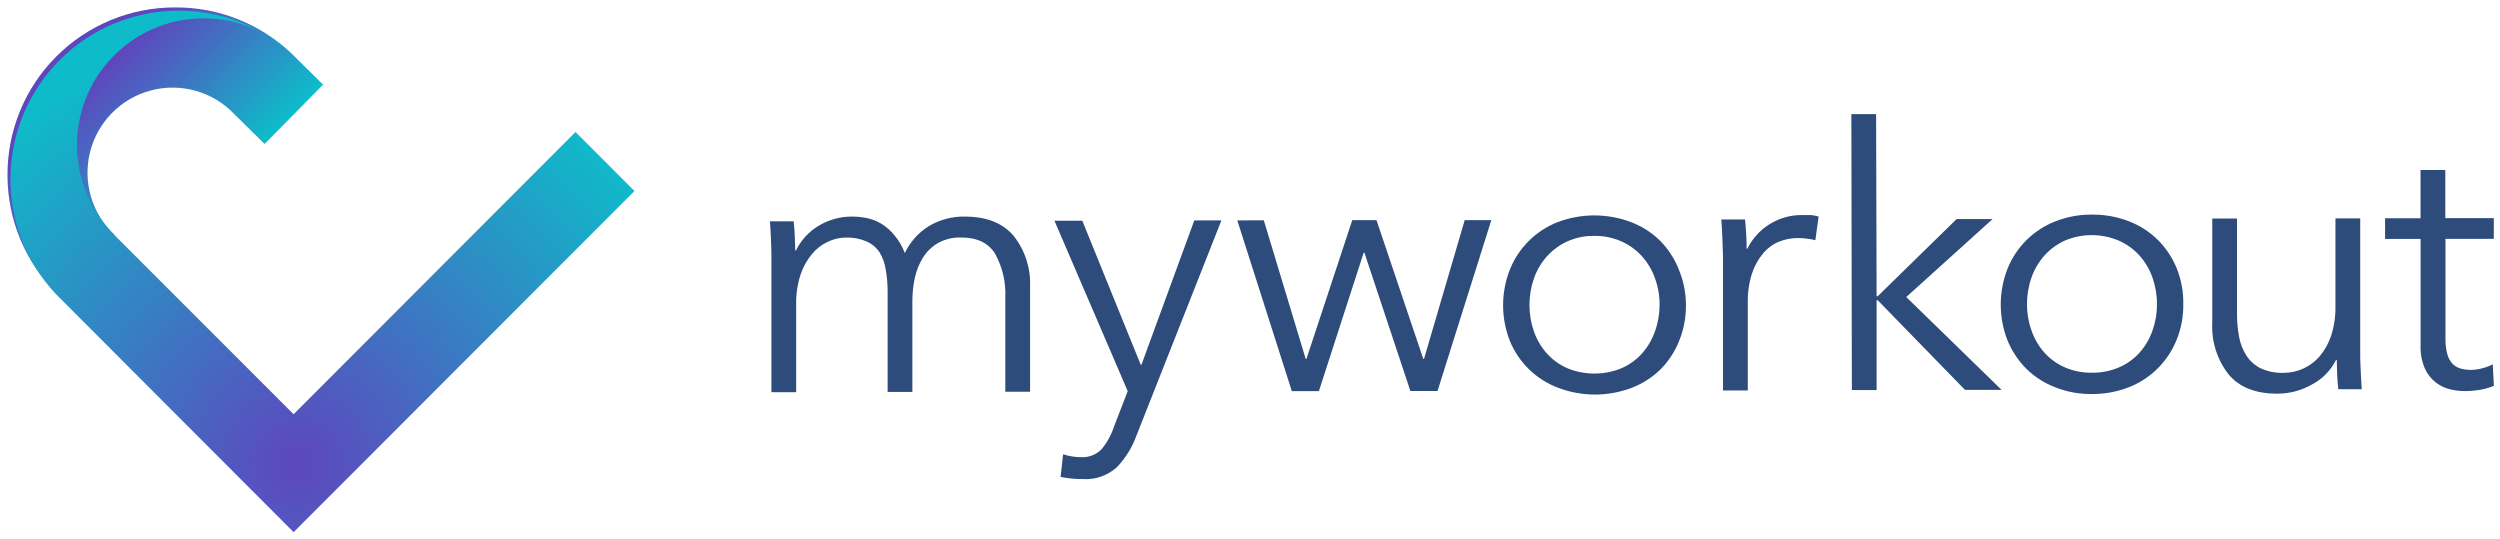
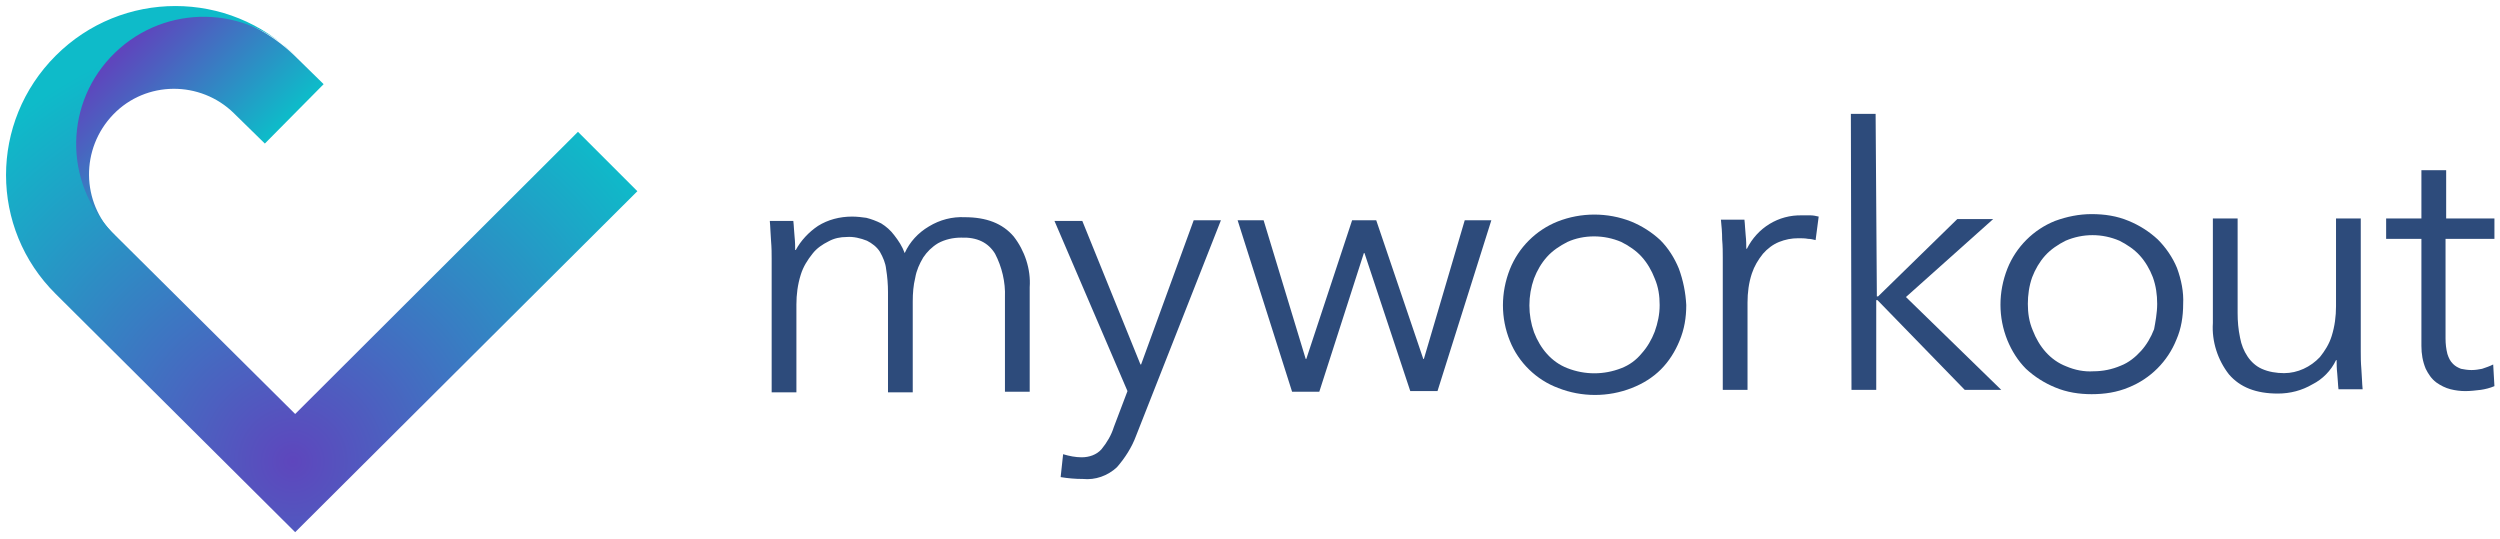
- <svg xmlns="http://www.w3.org/2000/svg" id="Layer_1" data-name="Layer 1" width="404" height="87" viewBox="0 0 404 87">
-   <defs>
-     <style>.cls-1{fill:url(#linear-gradient);}.cls-2{fill:url(#radial-gradient);}.cls-3{fill:#2d4b7b;}</style>
-     <linearGradient id="linear-gradient" x1="32.73" y1="32.59" x2="14.06" y2="13.91" gradientUnits="userSpaceOnUse">
-       <stop offset="0" stop-color="#0ebbc9" />
-       <stop offset="1" stop-color="#5e46bd" />
+ <svg xmlns="http://www.w3.org/2000/svg" version="1.1" id="Layer_1" x="0px" y="0px" width="404px" height="87px" viewBox="0 0 404 87" style="enable-background:new 0 0 404 87;" xml:space="preserve">
+   <style type="text/css">
+ 	.st0{fill:#2D4B7B;}
+ 	.st1{fill:url(#SVGID_1_);}
+ 	.st2{fill:url(#SVGID_2_);}
+ </style>
+   <path class="st0" d="M132.2,36.5c1.6-1,3.5-1.5,5.5-1.5c0.8,0,1.6,0.1,2.3,0.2c0.8,0.2,1.6,0.5,2.4,0.9c0.8,0.5,1.5,1.1,2.1,1.9  c0.7,0.9,1.3,1.8,1.7,2.9c0.8-1.8,2.2-3.3,3.9-4.3c1.8-1.1,3.8-1.6,5.8-1.5c3.5,0,6.1,1,7.9,3.1c1.8,2.3,2.8,5.3,2.6,8.2v16.9h-4V48  c0.1-2.4-0.5-4.9-1.6-7c-1.1-1.8-2.9-2.7-5.5-2.6c-1.3,0-2.6,0.3-3.7,0.9c-1,0.6-1.8,1.4-2.4,2.3c-0.6,1-1.1,2.1-1.3,3.3  c-0.3,1.2-0.4,2.5-0.4,3.8v14.7h-4V47.2c0-1.2-0.1-2.5-0.3-3.7c-0.1-1-0.5-1.9-1-2.8c-0.5-0.8-1.3-1.4-2.1-1.8  c-1-0.4-2.2-0.7-3.3-0.6c-1,0-2,0.2-2.9,0.7c-1,0.5-1.9,1.1-2.6,2c-0.8,1-1.5,2.1-1.9,3.4c-0.5,1.6-0.7,3.2-0.7,4.8v14.2h-4V41.8  c0-0.8,0-1.7-0.1-2.9s-0.1-2.2-0.2-3.2h3.8c0.1,0.8,0.1,1.6,0.2,2.5s0.1,1.7,0.1,2.2h0.1C129.4,38.9,130.7,37.5,132.2,36.5z" />
+   <path class="st0" d="M184.3,58.9h0.1l8.5-23.3h4.4l-13.7,34.8c-0.7,1.9-1.8,3.6-3.1,5.1c-1.5,1.4-3.5,2.1-5.5,1.9  c-1.2,0-2.4-0.1-3.6-0.3l0.4-3.7c1,0.3,2,0.5,3,0.5c1.2,0,2.4-0.4,3.2-1.3c0.9-1.1,1.6-2.3,2-3.6l2.2-5.8l-11.8-27.5h4.5L184.3,58.9  z" />
+   <path class="st0" d="M204.2,35.6L211,58h0.1l7.4-22.4h3.9L230,58h0.1l6.6-22.4h4.3l-8.7,27.6h-4.4l-7.4-22.3h-0.1l-7.2,22.4h-4.4  L200,35.6L204.2,35.6z" />
+   <path class="st0" d="M272.5,49.3c0,2-0.3,3.9-1.1,5.8c-0.7,1.7-1.7,3.3-3,4.6c-1.3,1.3-2.9,2.3-4.7,3c-3.8,1.5-8.1,1.5-11.9,0  c-3.5-1.3-6.4-4.1-7.8-7.6c-1.5-3.7-1.5-7.8,0-11.6c1.4-3.5,4.2-6.3,7.7-7.7c3.8-1.5,8.1-1.5,11.9,0c1.7,0.7,3.3,1.7,4.7,3  c1.3,1.3,2.3,2.9,3,4.6C272,45.3,272.4,47.3,272.5,49.3z M268.2,49.3c0-1.5-0.2-2.9-0.8-4.3c-0.5-1.3-1.2-2.5-2.1-3.5  c-0.9-1-2.1-1.8-3.3-2.4c-1.4-0.6-2.9-0.9-4.4-0.9c-1.5,0-3,0.3-4.3,0.9c-1.2,0.6-2.4,1.4-3.3,2.4c-0.9,1-1.6,2.2-2.1,3.5  c-1,2.8-1,5.9,0,8.7c0.5,1.3,1.2,2.5,2.1,3.5c0.9,1,2,1.8,3.3,2.3c2.8,1.1,5.9,1.1,8.7,0c1.3-0.5,2.4-1.3,3.3-2.4  c0.9-1,1.6-2.2,2.1-3.5C267.9,52.2,268.2,50.8,268.2,49.3L268.2,49.3z" />
+   <path class="st0" d="M278.3,38.7c0-1.2-0.1-2.2-0.2-3.2h3.8c0.1,0.8,0.1,1.6,0.2,2.5s0.1,1.7,0.1,2.2h0.1c1.7-3.4,5.1-5.5,8.9-5.4  c0.5,0,1,0,1.4,0c0.4,0,0.9,0.1,1.3,0.2l-0.5,3.8c-0.4-0.1-0.8-0.2-1.2-0.2c-0.5-0.1-1.1-0.1-1.6-0.1c-1.1,0-2.1,0.2-3.1,0.6  c-1,0.4-1.9,1.1-2.6,1.9c-0.8,1-1.4,2-1.8,3.2c-0.5,1.5-0.7,3.1-0.7,4.7v14.1h-4V41.6C278.4,40.8,278.4,39.8,278.3,38.7z" />
+   <path class="st0" d="M303.3,47.9h0.2l12.8-12.5h5.8L308,48l15.4,15h-5.9l-14.1-14.5h-0.2V63h-4l-0.1-44.6h4L303.3,47.9z" />
+   <path class="st0" d="M352.8,49.1c0,2-0.3,4-1.1,5.8c-1.4,3.5-4.2,6.3-7.7,7.7c-1.9,0.8-3.9,1.1-6,1.1c-2,0-4-0.3-5.9-1.1  c-1.7-0.7-3.3-1.7-4.7-3c-1.3-1.3-2.3-2.9-3-4.6c-1.5-3.7-1.5-7.8,0-11.6c1.4-3.5,4.2-6.3,7.7-7.7c1.9-0.7,3.9-1.1,5.9-1.1  c2.1,0,4.1,0.3,6,1.1c1.7,0.7,3.3,1.7,4.7,3c1.3,1.3,2.4,2.9,3.1,4.6C352.5,45.2,352.9,47.2,352.8,49.1z M348.6,49.1  c0-1.5-0.2-2.9-0.7-4.3c-0.5-1.3-1.2-2.5-2.1-3.5c-0.9-1-2.1-1.8-3.3-2.4c-2.8-1.2-5.9-1.2-8.7,0c-1.2,0.6-2.4,1.4-3.3,2.4  c-0.9,1-1.6,2.2-2.1,3.5c-0.5,1.4-0.7,2.9-0.7,4.3c0,1.5,0.2,2.9,0.8,4.3c0.5,1.3,1.2,2.5,2.1,3.5c0.9,1,2,1.8,3.3,2.3  c1.4,0.6,2.9,0.9,4.4,0.8c1.5,0,3-0.3,4.4-0.9c1.3-0.5,2.4-1.4,3.3-2.4c0.9-1,1.6-2.2,2.1-3.5C348.3,52.1,348.6,50.6,348.6,49.1  L348.6,49.1z" />
+   <path class="st0" d="M377.9,62.9c-0.1-0.8-0.1-1.6-0.2-2.5s-0.1-1.7-0.1-2.2h-0.1c-0.8,1.7-2.2,3.1-3.8,3.9c-1.7,1-3.6,1.5-5.6,1.5  c-3.5,0-6.1-1-7.9-3.1c-1.8-2.3-2.8-5.3-2.6-8.3V35.3h4v15.3c0,1.3,0.1,2.6,0.4,4c0.2,1.1,0.6,2.1,1.2,3c0.6,0.9,1.4,1.6,2.3,2  c1.1,0.5,2.4,0.7,3.6,0.7c2.2,0,4.3-1,5.8-2.6c0.8-1,1.5-2.1,1.9-3.4c0.5-1.6,0.7-3.2,0.7-4.8V35.3h4v21.5c0,0.8,0,1.7,0.1,2.9  s0.1,2.2,0.2,3.2H377.9z" />
+   <path class="st0" d="M403,38.6h-7.8v16.1c0,0.9,0.1,1.7,0.3,2.5c0.2,0.6,0.4,1.1,0.9,1.6c0.4,0.4,0.8,0.6,1.3,0.8  c0.5,0.1,1.1,0.2,1.7,0.2c0.6,0,1.2-0.1,1.7-0.2c0.6-0.2,1.2-0.4,1.8-0.7l0.2,3.5c-0.7,0.3-1.5,0.5-2.2,0.6  c-0.8,0.1-1.7,0.2-2.5,0.2c-0.8,0-1.6-0.1-2.4-0.3c-0.8-0.2-1.6-0.6-2.3-1.1c-0.8-0.6-1.3-1.4-1.7-2.2c-0.5-1.2-0.7-2.4-0.7-3.7  V38.6h-5.7v-3.3h5.7v-7.8h4v7.8h7.8V38.6z" />
+   <g>
+     <linearGradient id="SVGID_1_" gradientUnits="userSpaceOnUse" x1="32.895" y1="55.374" x2="14.158" y2="74.11" gradientTransform="matrix(1 0 0 -1 0 88)">
+       <stop offset="0" style="stop-color:#0EBBC9" />
+       <stop offset="1" style="stop-color:#5E46BD" />
    </linearGradient>
-     <radialGradient id="radial-gradient" cx="-375.5" cy="-106.92" r="107.62" gradientTransform="translate(295.85 145.45) scale(0.66 0.66)" gradientUnits="userSpaceOnUse">
-       <stop offset="0" stop-color="#5e46bd" />
-       <stop offset="1" stop-color="#0ebbc9" />
+     <path class="st1" d="M47.5,8.9C36.6-1.5,19.4-1,9,9.8c-10,10.5-10,27,0.1,37.5l0.1,0.1l9.3-9.4c-5.4-5.3-5.5-14-0.2-19.5   s14.1-5.5,19.5-0.2c0,0,0,0,0.1,0.1l4.9,4.8l9.5-9.6L47.5,8.9z" />
+     <radialGradient id="SVGID_2_" cx="46.276" cy="12.429" r="72.324" gradientTransform="matrix(0.9903 0 0 -0.9864 1.466 86.819)" gradientUnits="userSpaceOnUse">
+       <stop offset="0" style="stop-color:#5E46BD" />
+       <stop offset="1" style="stop-color:#0EBBC9" />
    </radialGradient>
-   </defs>
-   <path class="cls-1" d="M47.32,8.85A27,27,0,0,0,28.21,1.2a27,27,0,0,0-27,27.21A26.87,26.87,0,0,0,9.09,47.34l.15.13L18.55,38A13.75,13.75,0,1,1,37.86,18.44l4.9,4.83,9.45-9.59Z" />
-   <path class="cls-2" d="M93,21.33,47.45,66.94l-29-29a5.79,5.79,0,0,1-.48-.51A20.48,20.48,0,0,1,47.45,9h0A27.22,27.22,0,0,0,9,47.49L47.45,86l55.08-55.13Z" />
-   <path class="cls-3" d="M132.22,36.53A10.3,10.3,0,0,1,137.69,35a12,12,0,0,1,2.34.23,7.59,7.59,0,0,1,2.37.91A8.67,8.67,0,0,1,144.53,38a10.3,10.3,0,0,1,1.69,2.89,10.31,10.31,0,0,1,3.87-4.34A10.92,10.92,0,0,1,155.91,35q5.26,0,7.9,3.12a12.4,12.4,0,0,1,2.65,8.25l0,16.93h-4l0-15.28a13.36,13.36,0,0,0-1.64-7c-1.09-1.77-2.93-2.65-5.54-2.64a7.18,7.18,0,0,0-3.69.89,7,7,0,0,0-2.42,2.33,10.52,10.52,0,0,0-1.33,3.28,17.44,17.44,0,0,0-.4,3.78l0,14.68h-4l0-16.1a20.53,20.53,0,0,0-.3-3.66,7.74,7.74,0,0,0-1-2.8A4.89,4.89,0,0,0,140,39a7.82,7.82,0,0,0-3.32-.61,6.84,6.84,0,0,0-2.86.66,7.31,7.31,0,0,0-2.6,2,10.1,10.1,0,0,0-1.86,3.36,14.74,14.74,0,0,0-.7,4.81l0,14.16h-4l0-21.53c0-.75,0-1.71-.06-2.9s-.1-2.24-.18-3.18h3.84c.08.75.14,1.58.18,2.48s.06,1.65.07,2.24h.11A9.5,9.5,0,0,1,132.22,36.53Z" />
-   <path class="cls-3" d="M184.34,58.94h.12L193,35.62h4.38L183.65,70.39a14.49,14.49,0,0,1-3.15,5.1A7.48,7.48,0,0,1,175,77.42a18.18,18.18,0,0,1-3.61-.35l.41-3.66a9.17,9.17,0,0,0,3,.47A4.25,4.25,0,0,0,178,72.61,11,11,0,0,0,180,69l2.24-5.79L170.4,35.67h4.5Z" />
-   <path class="cls-3" d="M204.23,35.6,211,58h.12l7.41-22.43h3.91L230,58h.12l6.58-22.43H241l-8.7,27.62h-4.38l-7.43-22.35h-.12l-7.24,22.37h-4.37l-8.81-27.59Z" />
-   <path class="cls-3" d="M272.45,49.28a15,15,0,0,1-1.09,5.78,13.69,13.69,0,0,1-3,4.61,13.85,13.85,0,0,1-4.67,3,16.76,16.76,0,0,1-11.89,0A13.6,13.6,0,0,1,244,55.11a15.74,15.74,0,0,1,0-11.56,13.7,13.7,0,0,1,7.7-7.65,16.76,16.76,0,0,1,11.89,0,13.61,13.61,0,0,1,4.68,3,13.81,13.81,0,0,1,3,4.59A15,15,0,0,1,272.45,49.28Zm-4.26,0a12.35,12.35,0,0,0-.75-4.33,10.63,10.63,0,0,0-2.1-3.54A9.89,9.89,0,0,0,262,39a10.48,10.48,0,0,0-4.38-.88,10.23,10.23,0,0,0-4.34.89,9.92,9.92,0,0,0-3.28,2.4,10.46,10.46,0,0,0-2.1,3.54,13.07,13.07,0,0,0,0,8.67,10.65,10.65,0,0,0,2.11,3.54,9.71,9.71,0,0,0,3.28,2.35,11.51,11.51,0,0,0,8.73,0,9.53,9.53,0,0,0,3.3-2.36,10.66,10.66,0,0,0,2.1-3.54A12.72,12.72,0,0,0,268.19,49.29Z" />
-   <path class="cls-3" d="M278.34,38.65q-.06-1.77-.18-3.18H282c.08.75.14,1.57.19,2.48s.06,1.65.06,2.24h.12a9.77,9.77,0,0,1,8.86-5.44c.51,0,1,0,1.39,0a7.45,7.45,0,0,1,1.27.24l-.53,3.83a7.58,7.58,0,0,0-1.18-.23,11.45,11.45,0,0,0-1.65-.12,8.12,8.12,0,0,0-3.08.6A6.56,6.56,0,0,0,284.88,41a9.65,9.65,0,0,0-1.77,3.23,14.76,14.76,0,0,0-.67,4.74l0,14.13h-4l0-21.53C278.41,40.8,278.38,39.83,278.34,38.65Z" />
-   <path class="cls-3" d="M303.26,47.87h.18L316.19,35.4H322L308.05,48l15.4,15h-5.91l-14.1-14.48h-.18l0,14.51h-4l-.08-44.59h4Z" />
-   <path class="cls-3" d="M352.82,49.13a14.85,14.85,0,0,1-1.08,5.79,13.7,13.7,0,0,1-7.7,7.65,15.91,15.91,0,0,1-6,1.1,15.46,15.46,0,0,1-5.91-1.08,13.61,13.61,0,0,1-4.68-3A14.09,14.09,0,0,1,324.41,55a15.87,15.87,0,0,1,0-11.56,13.66,13.66,0,0,1,7.71-7.66,15.66,15.66,0,0,1,5.91-1.1,16.1,16.1,0,0,1,6,1.08,13.66,13.66,0,0,1,4.67,3,13.88,13.88,0,0,1,3.06,4.6A14.94,14.94,0,0,1,352.82,49.13Zm-4.26,0a12.62,12.62,0,0,0-.74-4.33,10.65,10.65,0,0,0-2.11-3.54,9.93,9.93,0,0,0-3.32-2.38,11.18,11.18,0,0,0-8.72,0,10.27,10.27,0,0,0-3.28,2.4,10.71,10.71,0,0,0-2.09,3.54,12.72,12.72,0,0,0-.73,4.34,12.39,12.39,0,0,0,.75,4.33,10.46,10.46,0,0,0,2.1,3.54,9.52,9.52,0,0,0,3.29,2.35,10.59,10.59,0,0,0,4.35.85,10.78,10.78,0,0,0,4.37-.86A9.56,9.56,0,0,0,345.74,57a10.61,10.61,0,0,0,2.09-3.54A12.44,12.44,0,0,0,348.56,49.14Z" />
-   <path class="cls-3" d="M377.87,62.89c-.09-.75-.15-1.57-.19-2.48s-.06-1.65-.06-2.24h-.12a9,9,0,0,1-3.83,3.93,11.32,11.32,0,0,1-5.62,1.52c-3.51,0-6.14-1-7.9-3.11a12.45,12.45,0,0,1-2.65-8.26l0-16.93h4l0,15.28a19.83,19.83,0,0,0,.36,3.95,8.33,8.33,0,0,0,1.22,3,5.78,5.78,0,0,0,2.31,2,8.18,8.18,0,0,0,3.64.7,7.66,7.66,0,0,0,5.79-2.63,10,10,0,0,0,1.89-3.37,14.74,14.74,0,0,0,.7-4.81l0-14.15h4l0,21.53c0,.75,0,1.71.07,2.89s.1,2.24.18,3.18Z" />
-   <path class="cls-3" d="M403,38.6h-7.81l0,16.11a9.06,9.06,0,0,0,.3,2.54,3.65,3.65,0,0,0,.86,1.56,3,3,0,0,0,1.33.76,5.9,5.9,0,0,0,1.66.2,6.86,6.86,0,0,0,1.74-.24,8.37,8.37,0,0,0,1.75-.65l.18,3.48a11.78,11.78,0,0,1-2.22.63,14.89,14.89,0,0,1-2.51.21,10.65,10.65,0,0,1-2.37-.29,6.19,6.19,0,0,1-2.31-1.12,6,6,0,0,1-1.74-2.24,8.5,8.5,0,0,1-.69-3.71l0-17.23h-5.74V35.27h5.73V27.47h4v7.78H403Z" />
+     <path class="st2" d="M93.4,21.3L47.7,66.9L18.6,38c-0.2-0.2-0.3-0.3-0.5-0.5c-7.9-8.1-7.7-21.1,0.5-29S39.8,0.8,47.7,9l0,0   C37-1.7,19.7-1.7,9,9S-1.7,36.9,9,47.5l0,0L47.7,86L103,30.9L93.4,21.3z" />
+   </g>
</svg>
